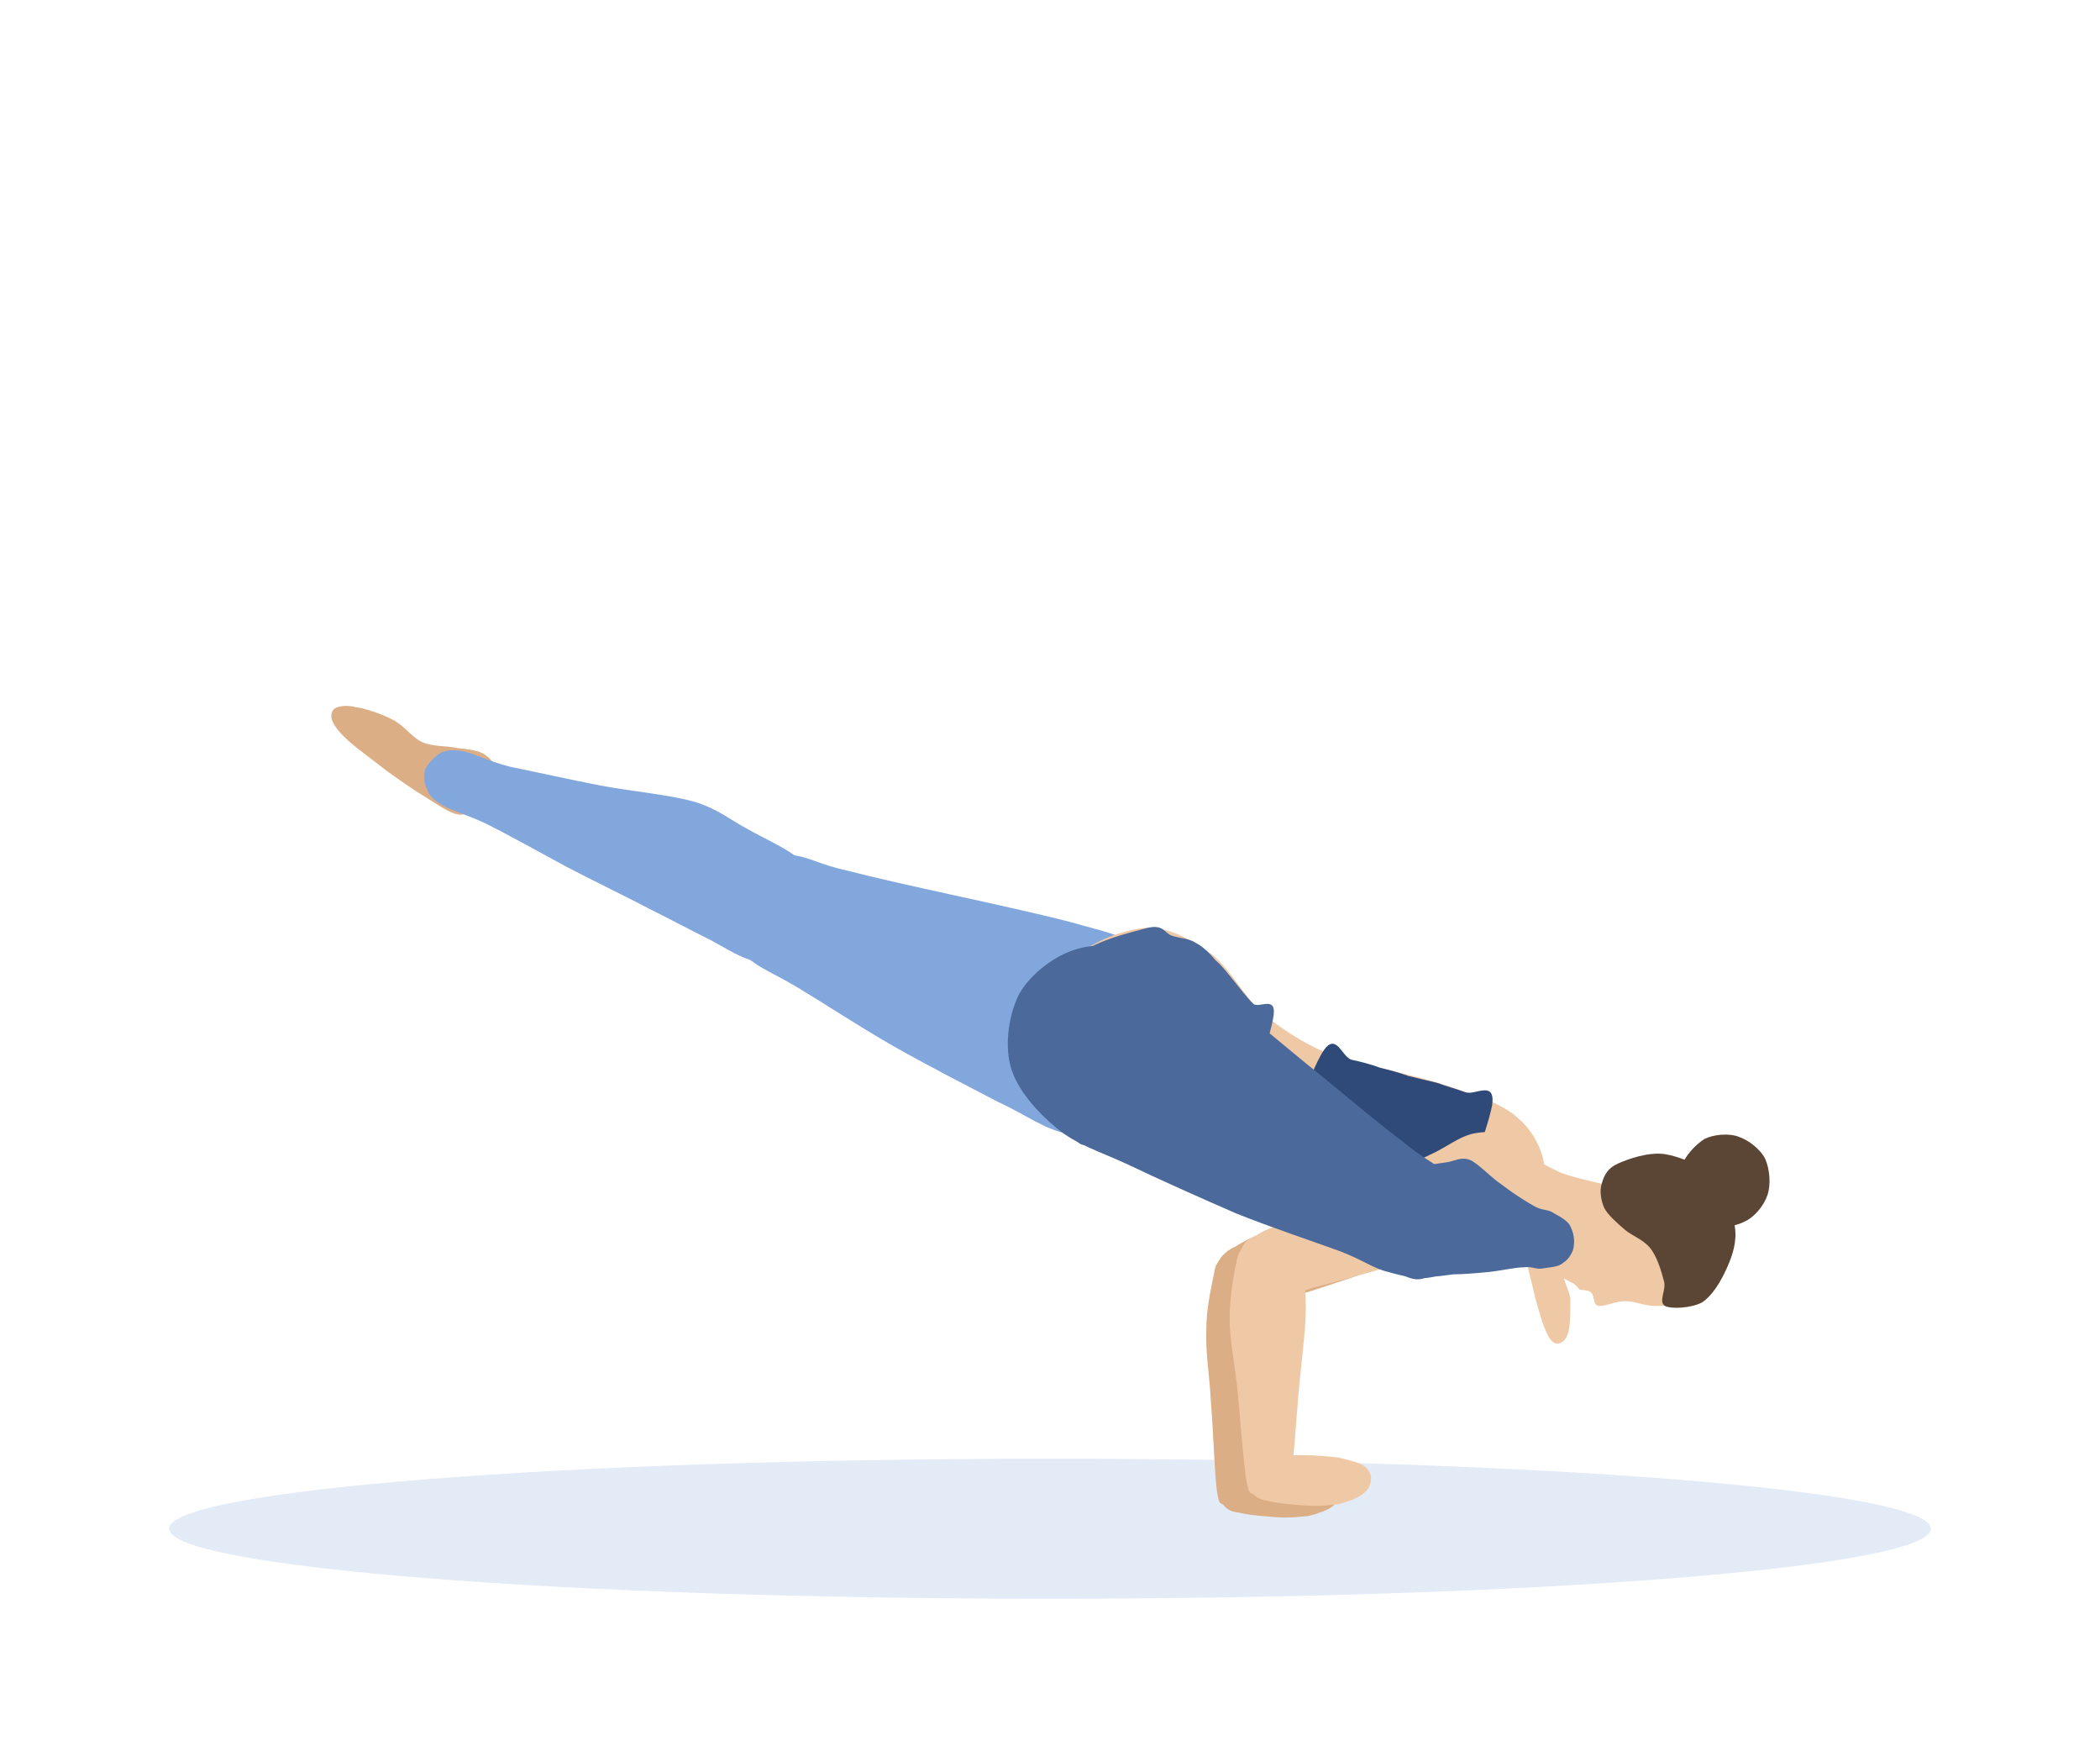
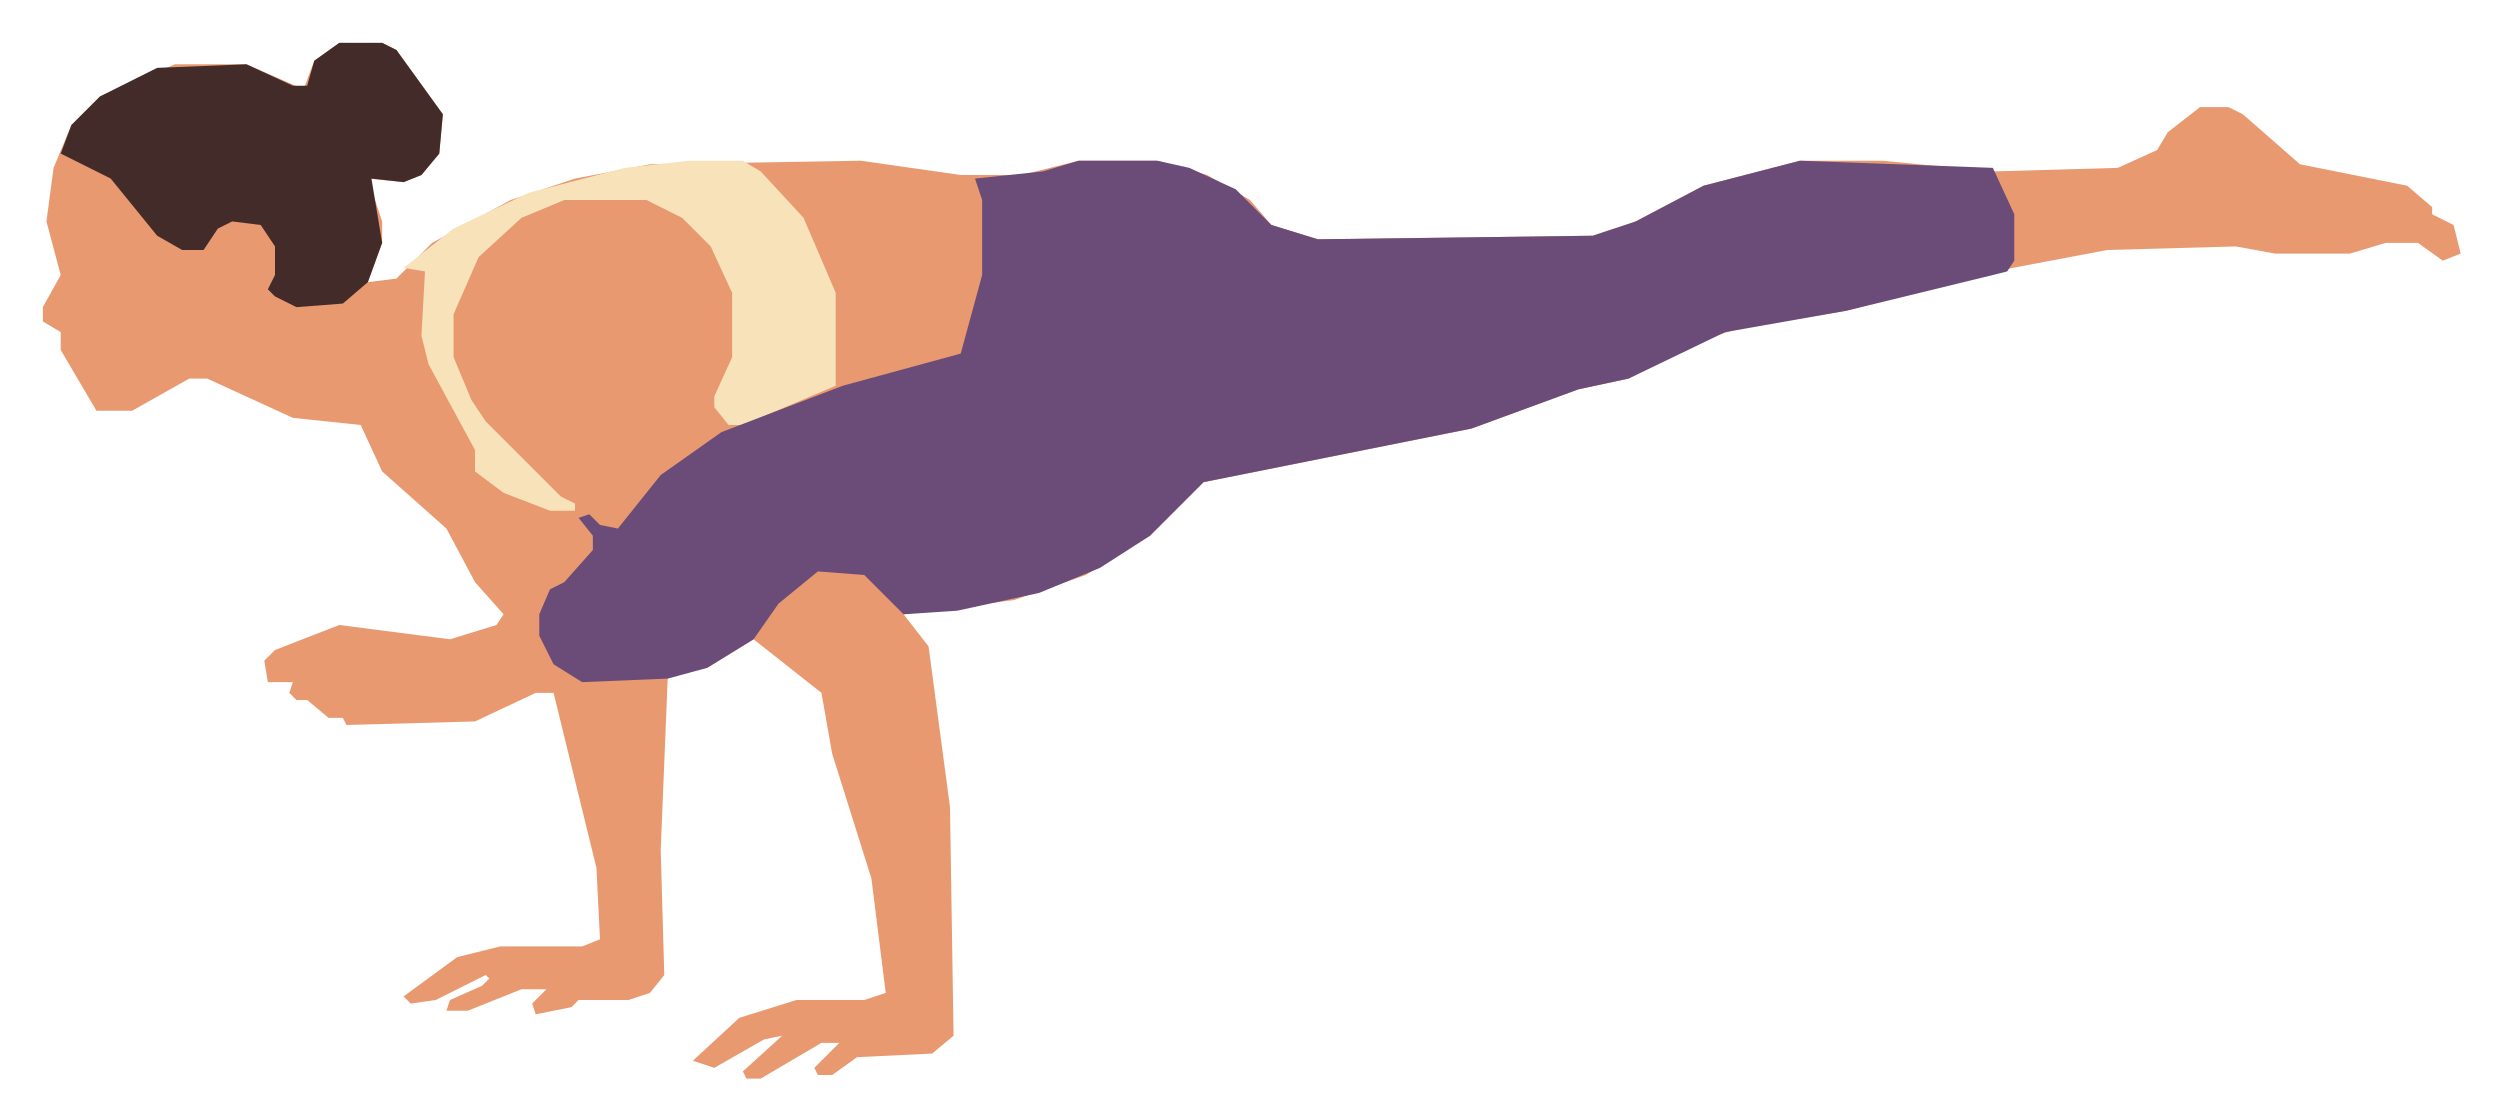
- <svg xmlns="http://www.w3.org/2000/svg" viewBox="0 0 180 150" width="180" height="150">
-   <ellipse cx="90" cy="131" rx="75.5" ry="6" fill="#e3ebf7" />
-   <path d="M39.3 69.8C38.5 69.7 37.3 68.8 36.3 68.2C35.3 67.6 34.2 66.8 33.2 66.1C32.2 65.3 30.8 64.3 30 63.6C29.2 62.9 28.7 62.3 28.5 61.8C28.3 61.4 28.4 60.9 28.7 60.7C29.1 60.5 29.7 60.4 30.5 60.6C31.3 60.7 32.8 61.2 33.7 61.7C34.7 62.2 35.3 63.2 36.2 63.6C37.1 64 38.3 63.9 39.2 64.1C40.1 64.2 41.1 64.3 41.6 64.7C42.2 65.1 42.6 65.7 42.5 66.4C42.5 67.1 41.8 68.1 41.2 68.7C40.7 69.3 40.1 69.9 39.3 69.8Z" fill="#dcae86" />
-   <path d="M91.7 97.2C89.5 96.8 88.1 95.6 85.5 94.4C83 93.1 79.3 91.2 76.5 89.6C73.7 88 70.5 85.9 68.5 84.7C66.5 83.5 65.6 83.2 64.5 82.4C63.3 81.6 62.2 80.7 61.8 79.6C61.3 78.6 61.3 77 61.8 76C62.2 75 63.2 73.9 64.3 73.4C65.3 73 66.8 73.1 68.1 73.3C69.5 73.5 70.3 74.1 72.6 74.6C74.9 75.2 78.5 76 81.7 76.7C84.9 77.4 89 78.3 91.7 79C94.5 79.8 96.3 80.1 98.1 81.4C99.9 82.6 101.9 84.4 102.7 86.3C103.5 88.2 103.5 90.8 102.8 92.6C102 94.4 100.2 96.3 98.4 97.1C96.5 97.9 93.8 97.7 91.7 97.2Z" fill="#82a7dd" />
-   <path d="M64.5 82.3C63.2 82 61.7 80.9 60.2 80.2C58.8 79.5 57.7 78.9 55.7 77.9C53.8 76.9 50.9 75.5 48.6 74.3C46.2 73 43.5 71.5 41.7 70.6C40 69.8 38.8 69.5 37.9 69C37.1 68.5 36.8 68.2 36.6 67.6C36.3 67.1 36.3 66.3 36.5 65.8C36.8 65.3 37.3 64.8 37.8 64.5C38.3 64.3 38.8 64.2 39.8 64.4C40.7 64.6 41.8 65.2 43.7 65.7C45.7 66.1 48.8 66.8 51.4 67.3C54 67.8 57.4 68.1 59.5 68.7C61.5 69.3 62.5 70.2 64 71C65.4 71.8 67 72.5 68.1 73.3C69.3 74.2 70.3 75 70.8 76.1C71.2 77.2 71.2 78.7 70.8 79.7C70.4 80.7 69.4 81.8 68.3 82.2C67.3 82.7 65.9 82.6 64.5 82.3Z" fill="#82a7dd" />
-   <path d="M105.6 129.4C106.3 129.8 108.1 129.9 109.2 130C110.3 130.1 111.3 130 112.2 129.9C113 129.7 113.8 129.4 114.2 129.1C114.7 128.7 115 128.3 115 127.8C115 127.4 114.8 126.9 114.3 126.6C113.9 126.3 113 126 112.2 125.9C111.3 125.7 110.3 125.6 109.2 125.7C108.1 125.7 106.3 125.7 105.6 126C104.8 126.4 104.8 127.2 104.8 127.7C104.8 128.3 104.8 129.1 105.6 129.4Z" fill="#dcae86" />
-   <path d="M109.7 109.6C109.9 110.7 110 112.3 109.9 114.2C109.7 116 109.3 118.2 109 120.5C108.7 122.8 108.4 126.3 108.1 127.8C107.9 129.2 107.8 128.8 107.5 129.1C107.2 129.4 106.6 129.6 106.2 129.6C105.7 129.6 105.2 129.4 104.9 129C104.6 128.7 104.5 129.1 104.3 127.7C104.1 126.2 104 122.6 103.8 120.3C103.7 118 103.3 115.8 103.4 113.9C103.4 112.1 103.8 110.5 104 109.4C104.3 108.3 104.5 107.8 105 107.4C105.5 106.9 106.3 106.6 107 106.6C107.6 106.7 108.4 107 108.9 107.5C109.3 108 109.6 108.5 109.7 109.6Z" fill="#dcae86" />
-   <path d="M127.5 105.6C126.5 106.2 125.6 106.1 124 106.7C122.3 107.2 119.9 108.1 117.8 108.8C115.6 109.6 112.5 110.6 110.9 111.1C109.3 111.7 108.9 112 108 112.1C107.1 112.3 106.4 112.3 105.8 112.1C105.1 111.8 104.5 111.2 104.3 110.6C104 110 104 109.1 104.2 108.5C104.5 107.9 105.1 107.4 105.8 106.9C106.5 106.4 107 106.2 108.5 105.5C110 104.7 112.9 103.2 114.9 102.1C116.9 101 119.2 99.8 120.7 98.9C122.2 98.1 122.8 97.4 123.9 97.2C125.1 96.9 126.6 96.9 127.6 97.3C128.6 97.8 129.6 98.7 130 99.7C130.4 100.6 130.4 102.1 130 103C129.6 104 128.5 105 127.5 105.6Z" fill="#dcae86" />
-   <path d="M92 97.3C93.5 98.9 95.8 98.3 97.7 98.7C99.7 99 101.8 99 103.7 99.4C105.7 99.7 107.7 99.9 109.5 100.9C111.2 101.9 112.4 104.2 114.2 105.2C115.9 106.2 117.9 106.4 119.9 106.7C121.9 107 124.3 107.2 126.1 106.9C127.8 106.7 129.5 106.3 130.6 105.2C131.6 104.1 132.5 101.7 132.4 100.2C132.3 98.6 131.4 96.9 130.1 95.8C128.8 94.6 126.6 93.9 124.8 93.3C122.9 92.6 121 92.2 119.1 91.7C117.2 91.2 115.2 90.9 113.4 90.1C111.6 89.3 109.9 88.2 108.3 86.9C106.7 85.5 105.5 83.1 103.9 81.8C102.2 80.6 100.4 79.5 98.4 79.5C96.5 79.6 93.6 80.6 92 82.2C90.4 83.8 88.7 86.4 88.7 88.9C88.7 91.5 90.5 95.7 92 97.3Z" fill="#efc9a6" />
-   <path d="M92 97.3C92.8 98.8 93.3 97.7 94 97.9C94.7 98 95.4 98.3 96.1 98.4C96.8 98.5 97.5 98.6 98.2 98.7C98.9 98.8 99.7 98.9 100.4 99C101.1 99 101.8 99.1 102.6 99.2C103.3 99.3 103.6 101.6 104.7 99.6C105.7 97.7 108.7 89.7 109.1 87.4C109.6 85.1 107.9 86.5 107.4 86C106.8 85.4 106.3 84.7 105.8 84.1C105.3 83.5 104.8 82.8 104.2 82.3C103.7 81.7 103.1 81.1 102.5 80.8C101.9 80.4 101.1 80.4 100.5 80.2C99.8 80 99.8 79.2 98.4 79.5C97 79.9 93.6 80.6 92 82.2C90.4 83.8 88.7 86.4 88.7 88.9C88.7 91.5 91.1 95.8 92 97.3Z" fill="#4b6a9b" />
-   <path d="M109.5 100.9C109.1 103 110.8 102.1 111.5 102.7C112.2 103.4 112.8 104.1 113.5 104.6C114.2 105.1 115 105.5 115.8 105.8C116.6 106.1 117.4 106.2 118.3 106.3C119.1 106.5 119.9 106.7 120.8 106.7C121.7 106.8 122.3 108.8 123.5 106.8C124.6 104.8 127.5 96.9 127.9 94.7C128.2 92.5 126.4 93.9 125.6 93.6C124.8 93.3 124 93.1 123.2 92.8C122.4 92.6 121.5 92.4 120.7 92.2C119.9 91.9 119.1 91.7 118.3 91.5C117.5 91.2 116.7 91 115.8 90.8C115 90.5 114.5 88.4 113.4 90.1C112.3 91.8 109.8 98.8 109.5 100.9Z" fill="#2f4a78" />
-   <path d="M129.1 98.2C130.3 98.5 132.2 99.8 133.8 100.5C135.4 101.1 137.6 101.4 138.7 101.9C139.8 102.4 140.1 102.8 140.4 103.4C140.7 104 140.7 104.9 140.5 105.5C140.3 106.1 139.8 106.8 139.2 107.1C138.6 107.4 138.1 107.6 136.9 107.4C135.7 107.1 133.7 106.1 132.1 105.7C130.4 105.2 128.2 105.2 127 104.7C125.8 104.3 125.4 103.6 125 102.9C124.6 102.2 124.6 101.2 124.8 100.4C125 99.7 125.7 98.9 126.4 98.5C127.1 98.1 127.9 97.9 129.1 98.2Z" fill="#efc9a6" />
-   <path d="M146.6 105C147.4 105.3 148.7 105.1 149.5 104.7C150.4 104.3 151.2 103.3 151.5 102.4C151.8 101.5 151.7 100.2 151.3 99.3C150.9 98.5 149.9 97.7 149 97.4C148.2 97.1 146.9 97.2 146.1 97.6C145.3 98.1 144.4 99.1 144.1 100C143.8 100.9 143.9 102.2 144.3 103C144.7 103.8 145.7 104.7 146.6 105Z" fill="#5b4636" />
-   <path d="M147.6 107.8C147.3 109.3 146.3 110.5 145.4 111.2C144.5 111.9 143.2 111.9 142.2 111.9C141.1 112 140.2 111.5 139.3 111.5C138.4 111.5 137.5 112 137 111.9C136.5 111.8 136.7 111 136.4 110.8C136.2 110.5 135.7 110.6 135.4 110.5C135.2 110.3 135.2 110.3 134.9 110C134.5 109.8 133.6 109.4 133.2 108.8C132.9 108.1 132.6 107 132.8 106.1C133 105.3 133.8 104.4 134.5 103.8C135.2 103.2 136 103.3 136.8 102.6C137.5 102 137.9 100.3 138.9 99.7C139.9 99.2 141.4 98.9 142.7 99.3C144 99.7 146 100.6 146.8 102.1C147.6 103.5 147.8 106.3 147.6 107.8Z" fill="#efc9a6" />
-   <path d="M142.7 111.9C142.1 111.5 142.9 110.5 142.6 109.7C142.4 108.9 142 107.6 141.4 106.9C140.8 106.2 139.9 105.9 139.3 105.4C138.6 104.8 137.8 104.1 137.5 103.5C137.2 102.8 137.1 102 137.3 101.4C137.5 100.7 137.8 100.1 138.7 99.7C139.6 99.3 141.3 98.7 142.7 98.9C144 99.1 145.9 99.9 146.9 100.9C147.9 101.9 148.5 103.8 148.7 105.1C148.9 106.4 148.5 107.6 148 108.7C147.5 109.8 146.8 111 145.9 111.6C145 112.1 143.2 112.2 142.7 111.9Z" fill="#5b4636" />
-   <path d="M108.1 128.4C108.8 128.8 110.6 128.9 111.7 129C112.8 129.1 113.9 129 114.7 128.9C115.5 128.7 116.3 128.4 116.7 128.1C117.2 127.8 117.5 127.3 117.5 126.8C117.6 126.4 117.3 125.9 116.9 125.6C116.4 125.3 115.6 125.1 114.7 124.9C113.8 124.8 112.8 124.7 111.7 124.7C110.6 124.7 108.8 124.7 108.1 125C107.3 125.4 107.3 126.2 107.3 126.7C107.3 127.3 107.3 128.1 108.1 128.4Z" fill="#efc9a6" />
-   <path d="M111.6 108.5C111.8 109.6 112 111.2 111.9 113.1C111.8 114.9 111.5 117.2 111.3 119.4C111.1 121.7 110.9 125.3 110.6 126.7C110.4 128.2 110.4 127.8 110.1 128.1C109.8 128.4 109.2 128.6 108.8 128.6C108.3 128.6 107.8 128.4 107.5 128.1C107.1 127.8 107.1 128.2 106.8 126.7C106.6 125.3 106.3 121.7 106.1 119.4C105.9 117.2 105.4 114.9 105.4 113.1C105.4 111.2 105.7 109.6 105.9 108.5C106.2 107.4 106.4 106.9 106.8 106.4C107.3 106 108.1 105.6 108.8 105.6C109.4 105.6 110.2 106 110.7 106.4C111.2 106.9 111.4 107.4 111.6 108.5Z" fill="#efc9a6" />
-   <path d="M129.6 105.7C128.5 106.2 127.6 106.1 126 106.6C124.3 107.1 121.9 107.8 119.7 108.4C117.4 109 114.4 109.9 112.7 110.3C111.1 110.8 110.6 111.1 109.7 111.2C108.9 111.3 108.1 111.3 107.5 111C106.9 110.7 106.3 110.1 106.1 109.5C105.9 108.9 105.9 108 106.2 107.4C106.5 106.8 107.1 106.3 107.8 105.8C108.5 105.3 109 105.3 110.6 104.5C112.2 103.8 115.1 102.5 117.2 101.6C119.2 100.6 121.6 99.4 123.1 98.7C124.6 97.9 125.3 97.3 126.5 97.1C127.6 96.9 129.1 97 130.1 97.4C131.1 97.9 132 98.9 132.3 99.9C132.7 100.9 132.7 102.3 132.2 103.3C131.7 104.2 130.6 105.1 129.6 105.7Z" fill="#efc9a6" />
-   <path d="M130.5 105.1C130.4 105.7 130.7 106.8 130.8 107.7C130.9 108.6 131.2 109.5 131.4 110.4C131.6 111.4 132 112.6 132.2 113.3C132.5 114.1 132.7 114.6 133 114.9C133.3 115.2 133.6 115.2 133.9 115C134.1 114.9 134.4 114.5 134.5 113.8C134.6 113.2 134.6 112.1 134.6 111.3C134.5 110.5 134 109.8 134 109.1C133.9 108.3 134.3 107.5 134.5 106.8C134.6 106.2 134.8 105.5 134.7 105C134.6 104.5 134.3 104 133.8 103.8C133.3 103.7 132.4 103.9 131.8 104.1C131.3 104.3 130.7 104.5 130.5 105.1Z" fill="#efc9a6" />
-   <path d="M90.6 96.7C92.3 98.1 94.1 98.6 96.7 99.8C99.2 101 103 102.7 106 104C109 105.2 112.6 106.4 114.8 107.2C116.9 108 117.7 108.7 119 109C120.4 109.4 121.8 109.7 122.9 109.4C124 109.1 125.2 108.2 125.7 107.2C126.3 106.3 126.5 104.8 126.2 103.7C125.9 102.5 125 101.5 123.9 100.5C122.9 99.6 122 99.3 120.2 97.8C118.3 96.4 115.5 94 112.9 91.9C110.4 89.9 107.2 87.1 104.9 85.5C102.6 83.8 101.3 82.6 99.2 81.9C97.1 81.2 94.4 80.7 92.4 81.3C90.5 81.8 88.4 83.4 87.4 85.1C86.5 86.8 86.1 89.4 86.6 91.3C87.1 93.3 88.9 95.3 90.6 96.7Z" fill="#4b6a9b" />
-   <path d="M120.8 109.5C121.7 109.8 122 109.5 122.6 109.4C123.3 109.4 123.7 109.3 124.6 109.2C125.4 109.2 126.6 109.1 127.6 109C128.6 108.9 129.9 108.6 130.6 108.6C131.4 108.5 131.6 108.8 132.2 108.7C132.7 108.6 133.6 108.6 134 108.2C134.5 107.9 134.9 107.2 134.9 106.7C135 106.1 134.8 105.4 134.5 104.9C134.1 104.4 133.4 104.1 132.9 103.8C132.3 103.6 132.1 103.7 131.4 103.3C130.7 102.9 129.6 102.2 128.7 101.5C127.8 100.9 126.7 99.7 126 99.4C125.2 99.1 124.7 99.5 124 99.6C123.4 99.7 123.1 99.7 122.2 99.9C121.3 100.2 119.4 100.3 118.5 101C117.6 101.7 116.9 103 116.7 104.1C116.5 105.2 116.9 106.7 117.6 107.6C118.3 108.5 120 109.2 120.8 109.5Z" fill="#4b6a9b" />
+ <svg xmlns="http://www.w3.org/2000/svg" viewBox="49 45 700 313" width="700" height="313" role="img" aria-labelledby="title desc">
+   <path d="M 144 57 L 156 57 L 160 59 L 173 77 L 172 88 L 167 94 L 162 96 L 152 95 L 156 107 L 156 113 L 152 124 L 160 123 L 170 113 L 192 101 L 210 95 L 231 91 L 290 90 L 318 94 L 335 94 L 351 90 L 373 90 L 387 94 L 399 101 L 405 108 L 418 112 L 495 111 L 507 107 L 526 97 L 553 90 L 576 90 L 607 93 L 642 92 L 653 87 L 656 82 L 665 75 L 673 75 L 677 77 L 693 91 L 723 97 L 730 103 L 730 105 L 736 108 L 738 116 L 733 118 L 726 113 L 717 113 L 707 116 L 686 116 L 675 114 L 639 115 L 602 122 L 566 132 L 536 137 L 526 140 L 505 151 L 491 154 L 461 165 L 386 180 L 371 195 L 353 206 L 333 213 L 302 217 L 309 226 L 315 271 L 316 335 L 310 340 L 289 341 L 282 346 L 278 346 L 277 344 L 284 337 L 279 337 L 262 347 L 258 347 L 257 345 L 268 335 L 263 336 L 249 344 L 243 342 L 256 330 L 272 325 L 291 325 L 297 323 L 293 291 L 282 256 L 279 239 L 260 224 L 247 232 L 236 234 L 234 283 L 235 318 L 231 323 L 225 325 L 211 325 L 209 327 L 199 329 L 198 326 L 202 322 L 195 322 L 180 328 L 174 328 L 175 325 L 184 321 L 186 319 L 185 318 L 171 325 L 164 326 L 162 324 L 177 313 L 189 310 L 212 310 L 217 308 L 216 288 L 204 239 L 199 239 L 182 247 L 146 248 L 145 246 L 141 246 L 135 241 L 132 241 L 130 239 L 131 236 L 124 236 L 123 230 L 126 227 L 144 220 L 175 224 L 188 220 L 190 217 L 182 208 L 174 193 L 156 177 L 150 164 L 131 162 L 107 151 L 102 151 L 86 160 L 76 160 L 66 143 L 66 138 L 61 135 L 61 131 L 66 122 L 62 107 L 64 92 L 69 80 L 77 72 L 98 63 L 118 63 L 134 70 L 137 62 Z" fill="#e89970" fill-rule="evenodd" />
+   <path d="M 242 90 L 257 90 L 262 93 L 274 106 L 283 127 L 283 153 L 257 164 L 253 164 L 249 159 L 249 156 L 254 145 L 254 127 L 248 114 L 240 106 L 230 101 L 207 101 L 195 106 L 183 117 L 176 133 L 176 145 L 181 157 L 185 163 L 206 184 L 210 186 L 210 188 L 203 188 L 190 183 L 182 177 L 182 171 L 169 147 L 167 139 L 168 121 L 162 120 L 176 109 L 197 99 L 224 92 Z" fill="#f7e2b9" fill-rule="evenodd" />
+   <path d="M 351 90 L 373 90 L 382 92 L 395 98 L 405 108 L 418 112 L 495 111 L 507 107 L 526 97 L 553 90 L 607 92 L 613 105 L 613 118 L 611 121 L 607 122 L 566 132 L 532 138 L 505 151 L 491 154 L 461 165 L 386 180 L 371 195 L 357 204 L 340 211 L 317 216 L 302 217 L 291 206 L 278 205 L 267 214 L 260 224 L 247 232 L 236 235 L 212 236 L 204 231 L 200 223 L 200 217 L 203 210 L 207 208 L 215 199 L 215 195 L 211 190 L 214 189 L 217 192 L 222 193 L 234 178 L 251 166 L 285 153 L 318 144 L 324 122 L 324 101 L 322 95 L 341 93 Z" fill="#6b4b78" fill-rule="evenodd" />
+   <path d="M 144 57 L 156 57 L 160 59 L 173 77 L 172 88 L 167 94 L 162 96 L 153 95 L 156 113 L 152 124 L 145 130 L 132 131 L 126 128 L 124 126 L 126 122 L 126 114 L 122 108 L 114 107 L 110 109 L 106 115 L 100 115 L 93 111 L 80 95 L 66 88 L 69 80 L 77 72 L 93 64 L 118 63 L 131 69 L 135 69 L 137 62 Z" fill="#432b2a" fill-rule="evenodd" />
</svg>
